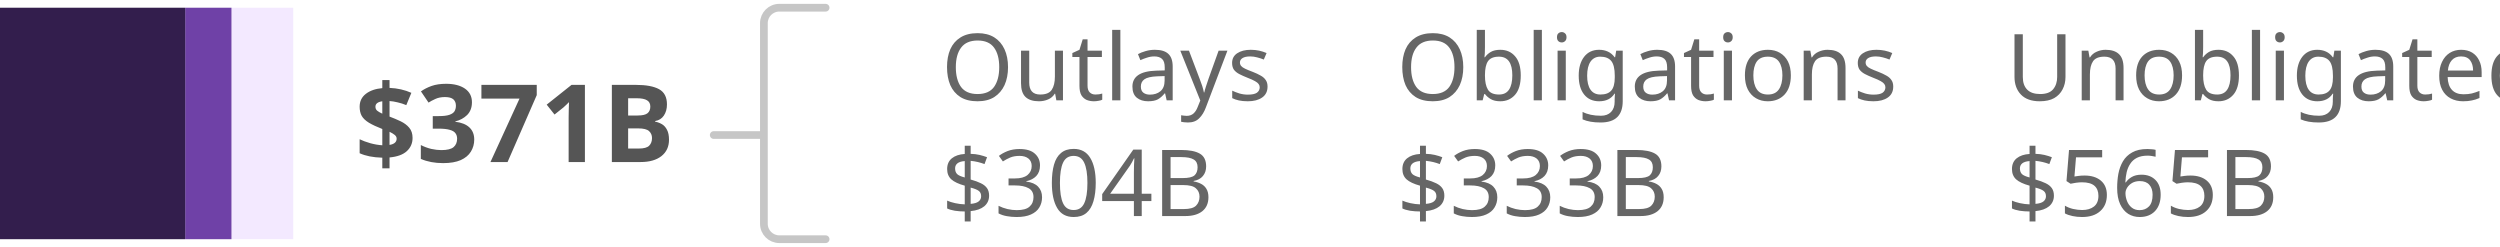
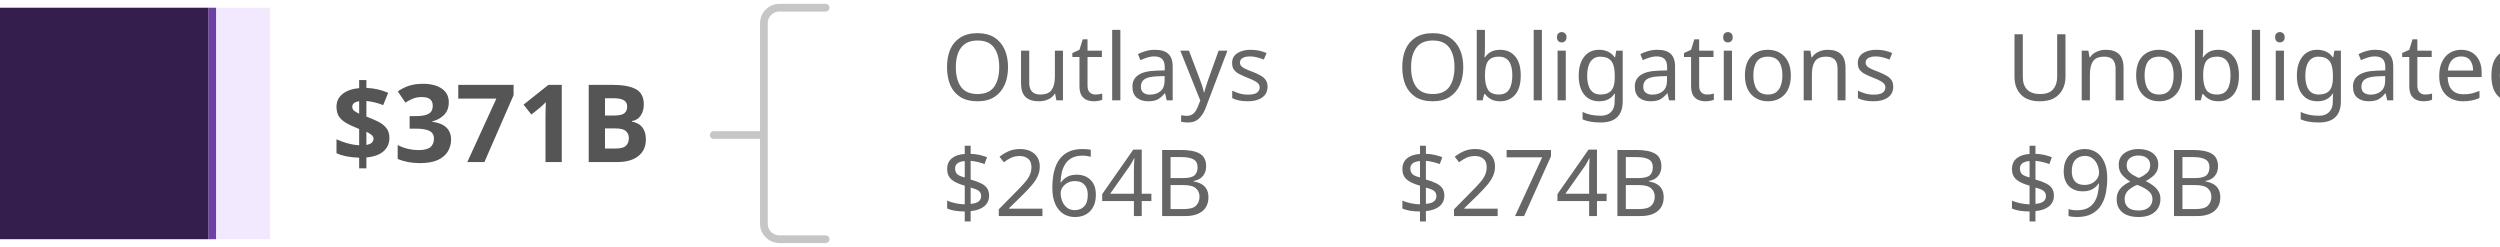
- <svg xmlns="http://www.w3.org/2000/svg" class="loan" aria-labelledby="phase35loan-desc" width="324px" height="32px" viewBox="0 0 324 32" version="1.1" role="img">
+ <svg xmlns="http://www.w3.org/2000/svg" width="324px" height="32px" viewBox="0 0 324 32" version="1.1">
  <g id="Viz-3-(v2)" stroke="none" stroke-width="1" fill="none" fill-rule="evenodd">
    <g id="Viz-3---SVG-Export-Mobile" transform="translate(-37, -1780)">
      <g id="Group-3" transform="translate(15, 128)">
-         <g id="graph" transform="translate(0, 148)">
-           <g id="phase-3-copy" transform="translate(22, 1146)">
-             <g id="bar-1-copy-3" transform="translate(0, 331)">
-               <g id="09.-phase-3.5-loan" transform="translate(0, 28)">
-                 <text id="Outlays-$304B" font-family="SourceSansPro-SemiBold, Source Sans Pro" font-size="12" font-weight="500" fill="#666666">
-                   <tspan x="122" y="12">Outlays</tspan>
-                   <tspan x="161.648" y="12" font-family="SourceSansPro-Regular, Source Sans Pro" font-weight="normal" />
-                   <tspan x="122" y="27" font-family="SourceSansPro-Regular, Source Sans Pro" font-weight="normal">$304B</tspan>
-                 </text>
-                 <text id="Obligations-$333B" font-family="SourceSansPro-SemiBold, Source Sans Pro" font-size="12" font-weight="500" fill="#666666">
-                   <tspan x="181" y="12">Obligations</tspan>
-                   <tspan x="240.22" y="12" font-family="SourceSansPro-Regular, Source Sans Pro" font-weight="normal" />
-                   <tspan x="181" y="27" font-family="SourceSansPro-Regular, Source Sans Pro" font-weight="normal">$333B</tspan>
-                 </text>
-                 <text id="Unobligated-$565B" font-family="SourceSansPro-SemiBold, Source Sans Pro" font-size="12" font-weight="500" fill="#666666">
-                   <tspan x="260" y="12">Unobligated</tspan>
-                   <tspan x="260" y="27" font-family="SourceSansPro-Regular, Source Sans Pro" font-weight="normal">$565B</tspan>
-                 </text>
-                 <path d="M107,0 L101,0 C99.895,2.02906125e-16 99,0.895 99,2 L99,28 C99,29.105 99.895,30 101,30 L107,30 L107,30" id="Line-2" stroke="#C6C6C6" stroke-linecap="round" />
-                 <line x1="98.5" y1="16.5" x2="92.5" y2="16.5" id="Line-4" stroke="#C6C6C6" stroke-linecap="round" />
-                 <rect id="unobligated" fill="#F3E9FF" x="30" y="0" width="8" height="30" />
-                 <rect id="obligated" fill="#6F41A7" x="24" y="0" width="6" height="30" />
-                 <rect id="outlay" fill="#331E4D" style="mix-blend-mode: multiply;" x="0" y="0" width="24" height="30" />
-                 <text id="$371B" font-family="SourceSansPro-Bold, Source Sans Pro" font-size="14" font-weight="bold" fill="#555555">
-                   <tspan x="46" y="20">$371B</tspan>
-                 </text>
-               </g>
-             </g>
-           </g>
+         <g id="09.-phase-3.5-loan" transform="translate(22, 1653)">
+           <text id="Outlays-$264B" font-family="SourceSansPro-SemiBold, Source Sans Pro" font-size="12" font-weight="500" fill="#666666">
+             <tspan x="122" y="12">Outlays</tspan>
+             <tspan x="161.648" y="12" font-family="SourceSansPro-Regular, Source Sans Pro" font-weight="normal" />
+             <tspan x="122" y="27" font-family="SourceSansPro-Regular, Source Sans Pro" font-weight="normal">$264B</tspan>
+           </text>
+           <text id="Obligations-$274B" font-family="SourceSansPro-SemiBold, Source Sans Pro" font-size="12" font-weight="500" fill="#666666">
+             <tspan x="181" y="12">Obligations</tspan>
+             <tspan x="240.22" y="12" font-family="SourceSansPro-Regular, Source Sans Pro" font-weight="normal" />
+             <tspan x="181" y="27" font-family="SourceSansPro-Regular, Source Sans Pro" font-weight="normal">$274B</tspan>
+           </text>
+           <text id="Unobligated-$98B" font-family="SourceSansPro-SemiBold, Source Sans Pro" font-size="12" font-weight="500" fill="#666666">
+             <tspan x="260" y="12">Unobligated</tspan>
+             <tspan x="260" y="27" font-family="SourceSansPro-Regular, Source Sans Pro" font-weight="normal">$98B</tspan>
+           </text>
+           <path d="M107,0 L101,0 C99.895,2.02906125e-16 99,0.895 99,2 L99,28 C99,29.105 99.895,30 101,30 L107,30 L107,30" id="Line-2" stroke="#C6C6C6" stroke-linecap="round" />
+           <line x1="98.5" y1="16.5" x2="92.5" y2="16.5" id="Line-4" stroke="#C6C6C6" stroke-linecap="round" />
+           <rect id="unobligated" fill="#F3E9FF" x="28" y="0" width="7" height="30" />
+           <rect id="obligated" fill="#6F41A7" x="27" y="0" width="1" height="30" />
+           <rect id="outlay" fill="#331E4D" x="0" y="0" width="27" height="30" />
+           <text id="$371B" font-family="SourceSansPro-Bold, Source Sans Pro" font-size="14" font-weight="bold" fill="#555555">
+             <tspan x="43" y="20">$371B</tspan>
+           </text>
        </g>
      </g>
    </g>
  </g>
</svg>
